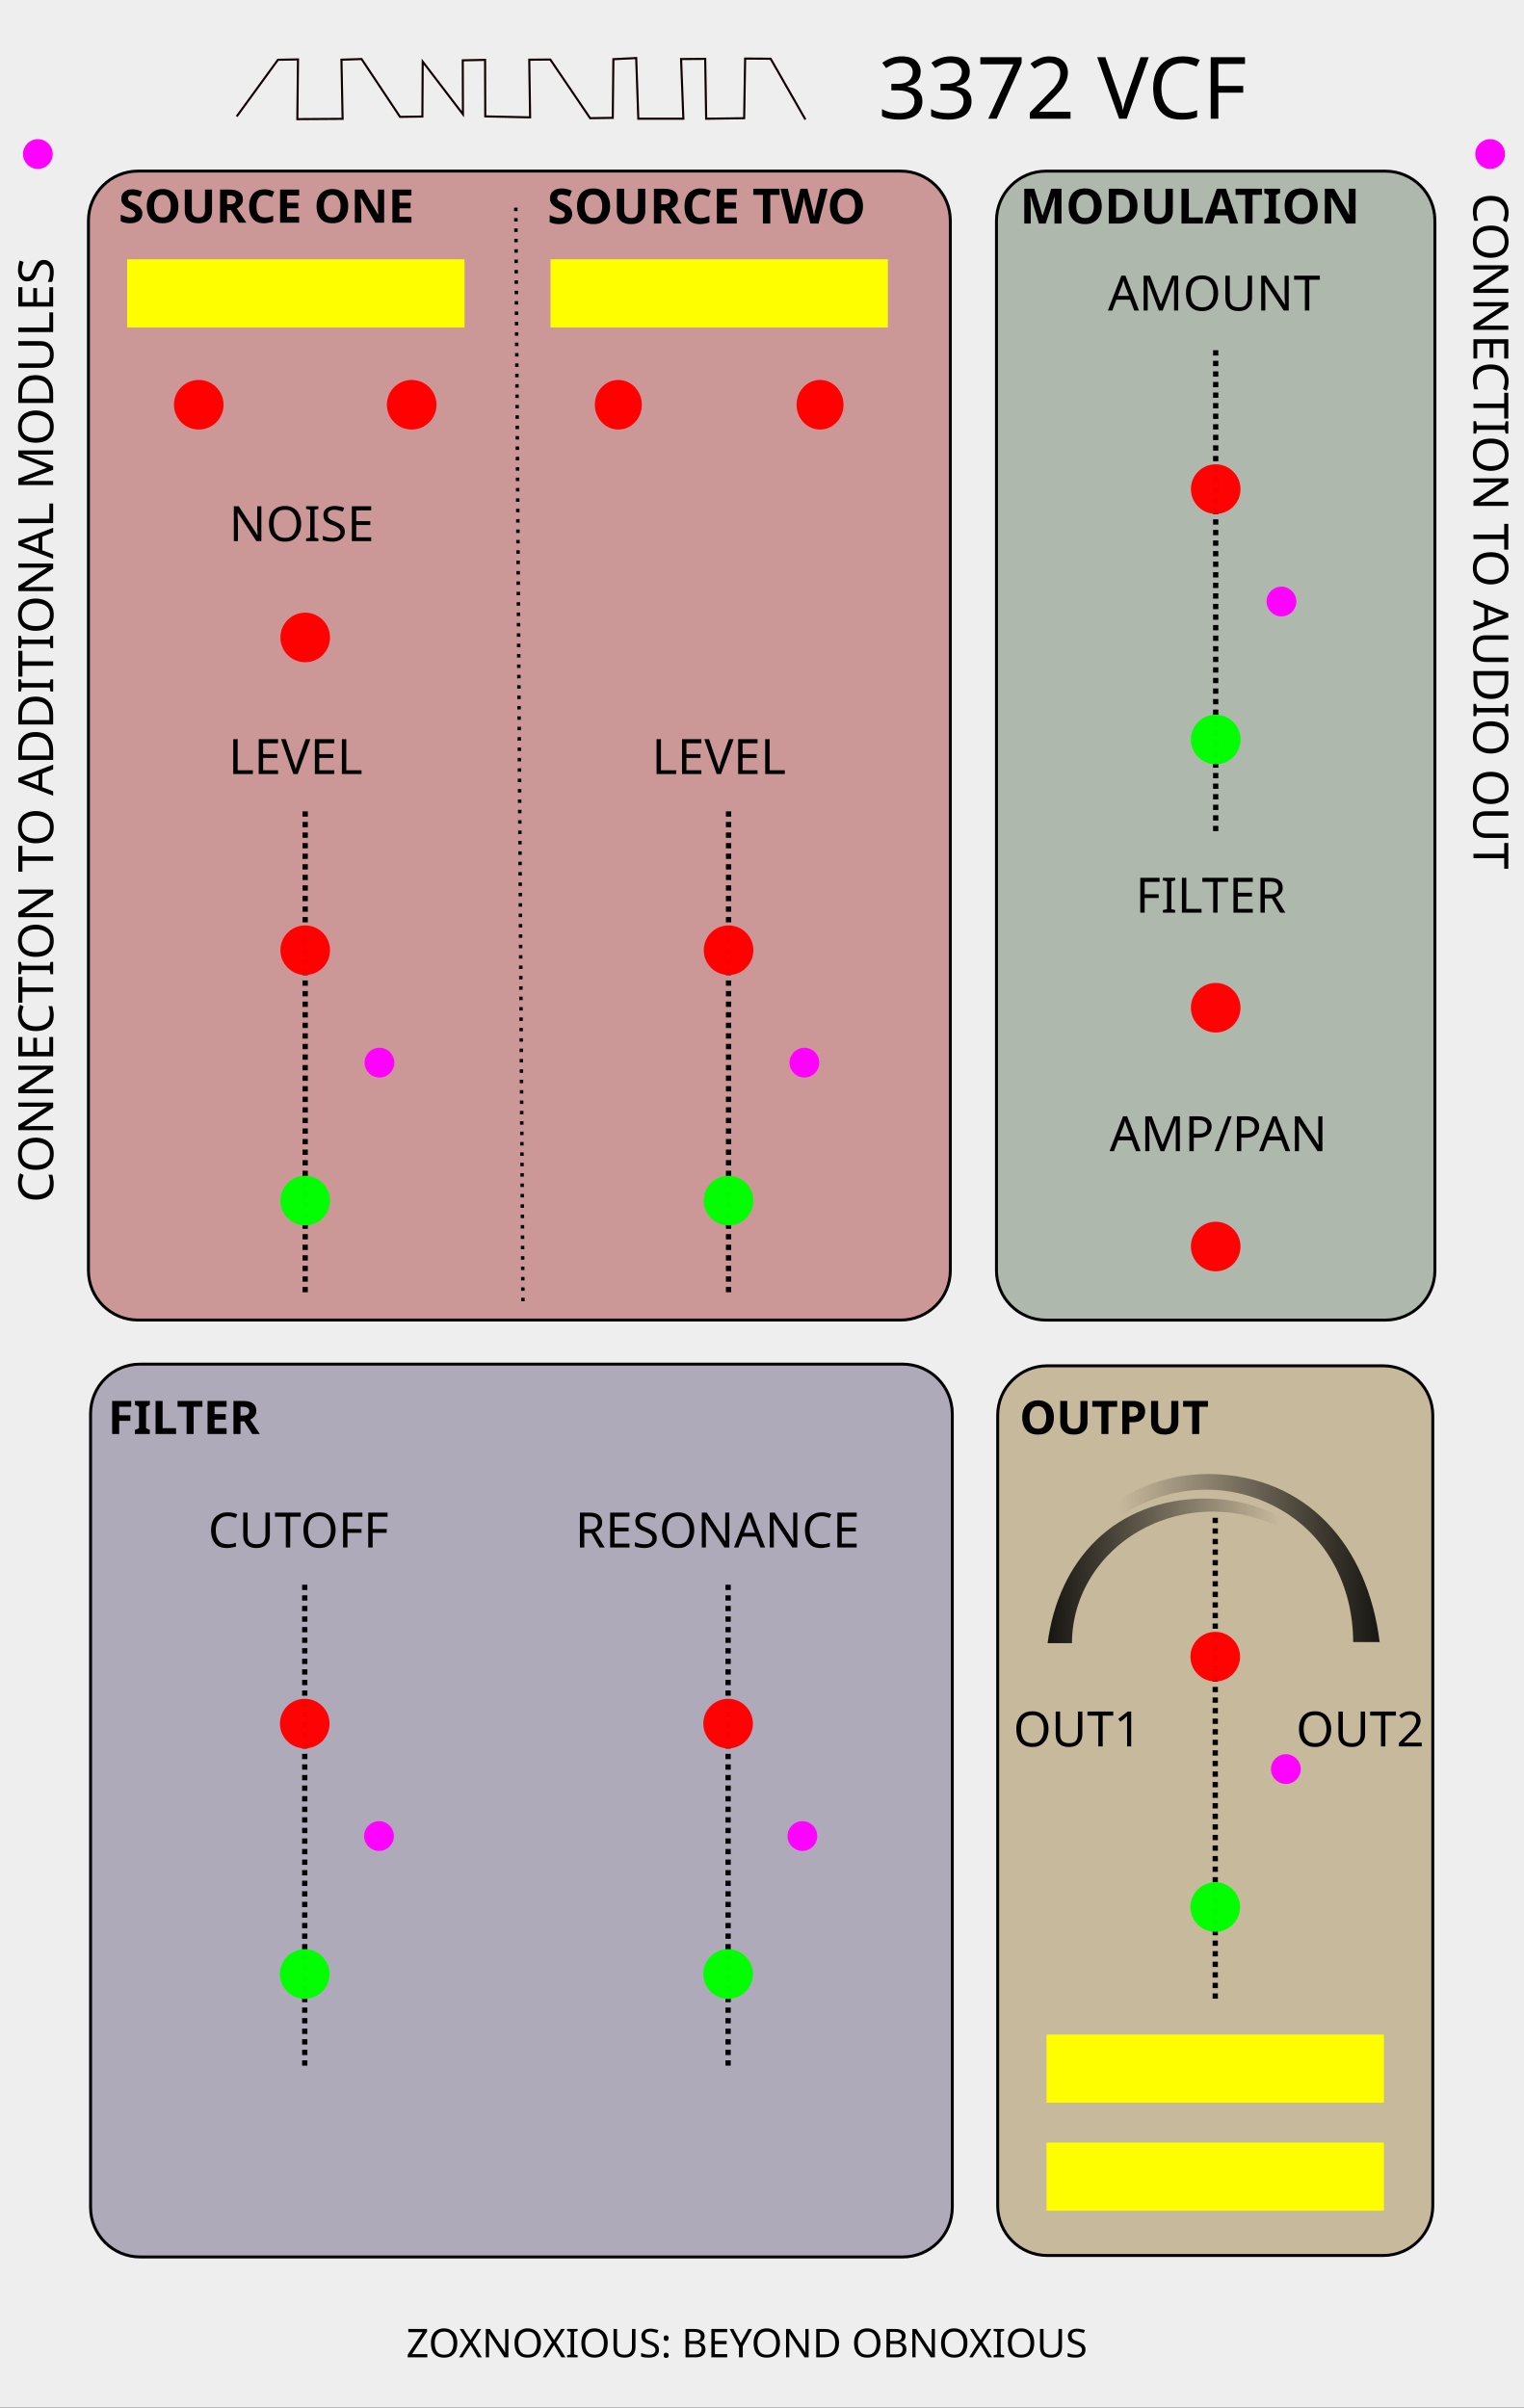
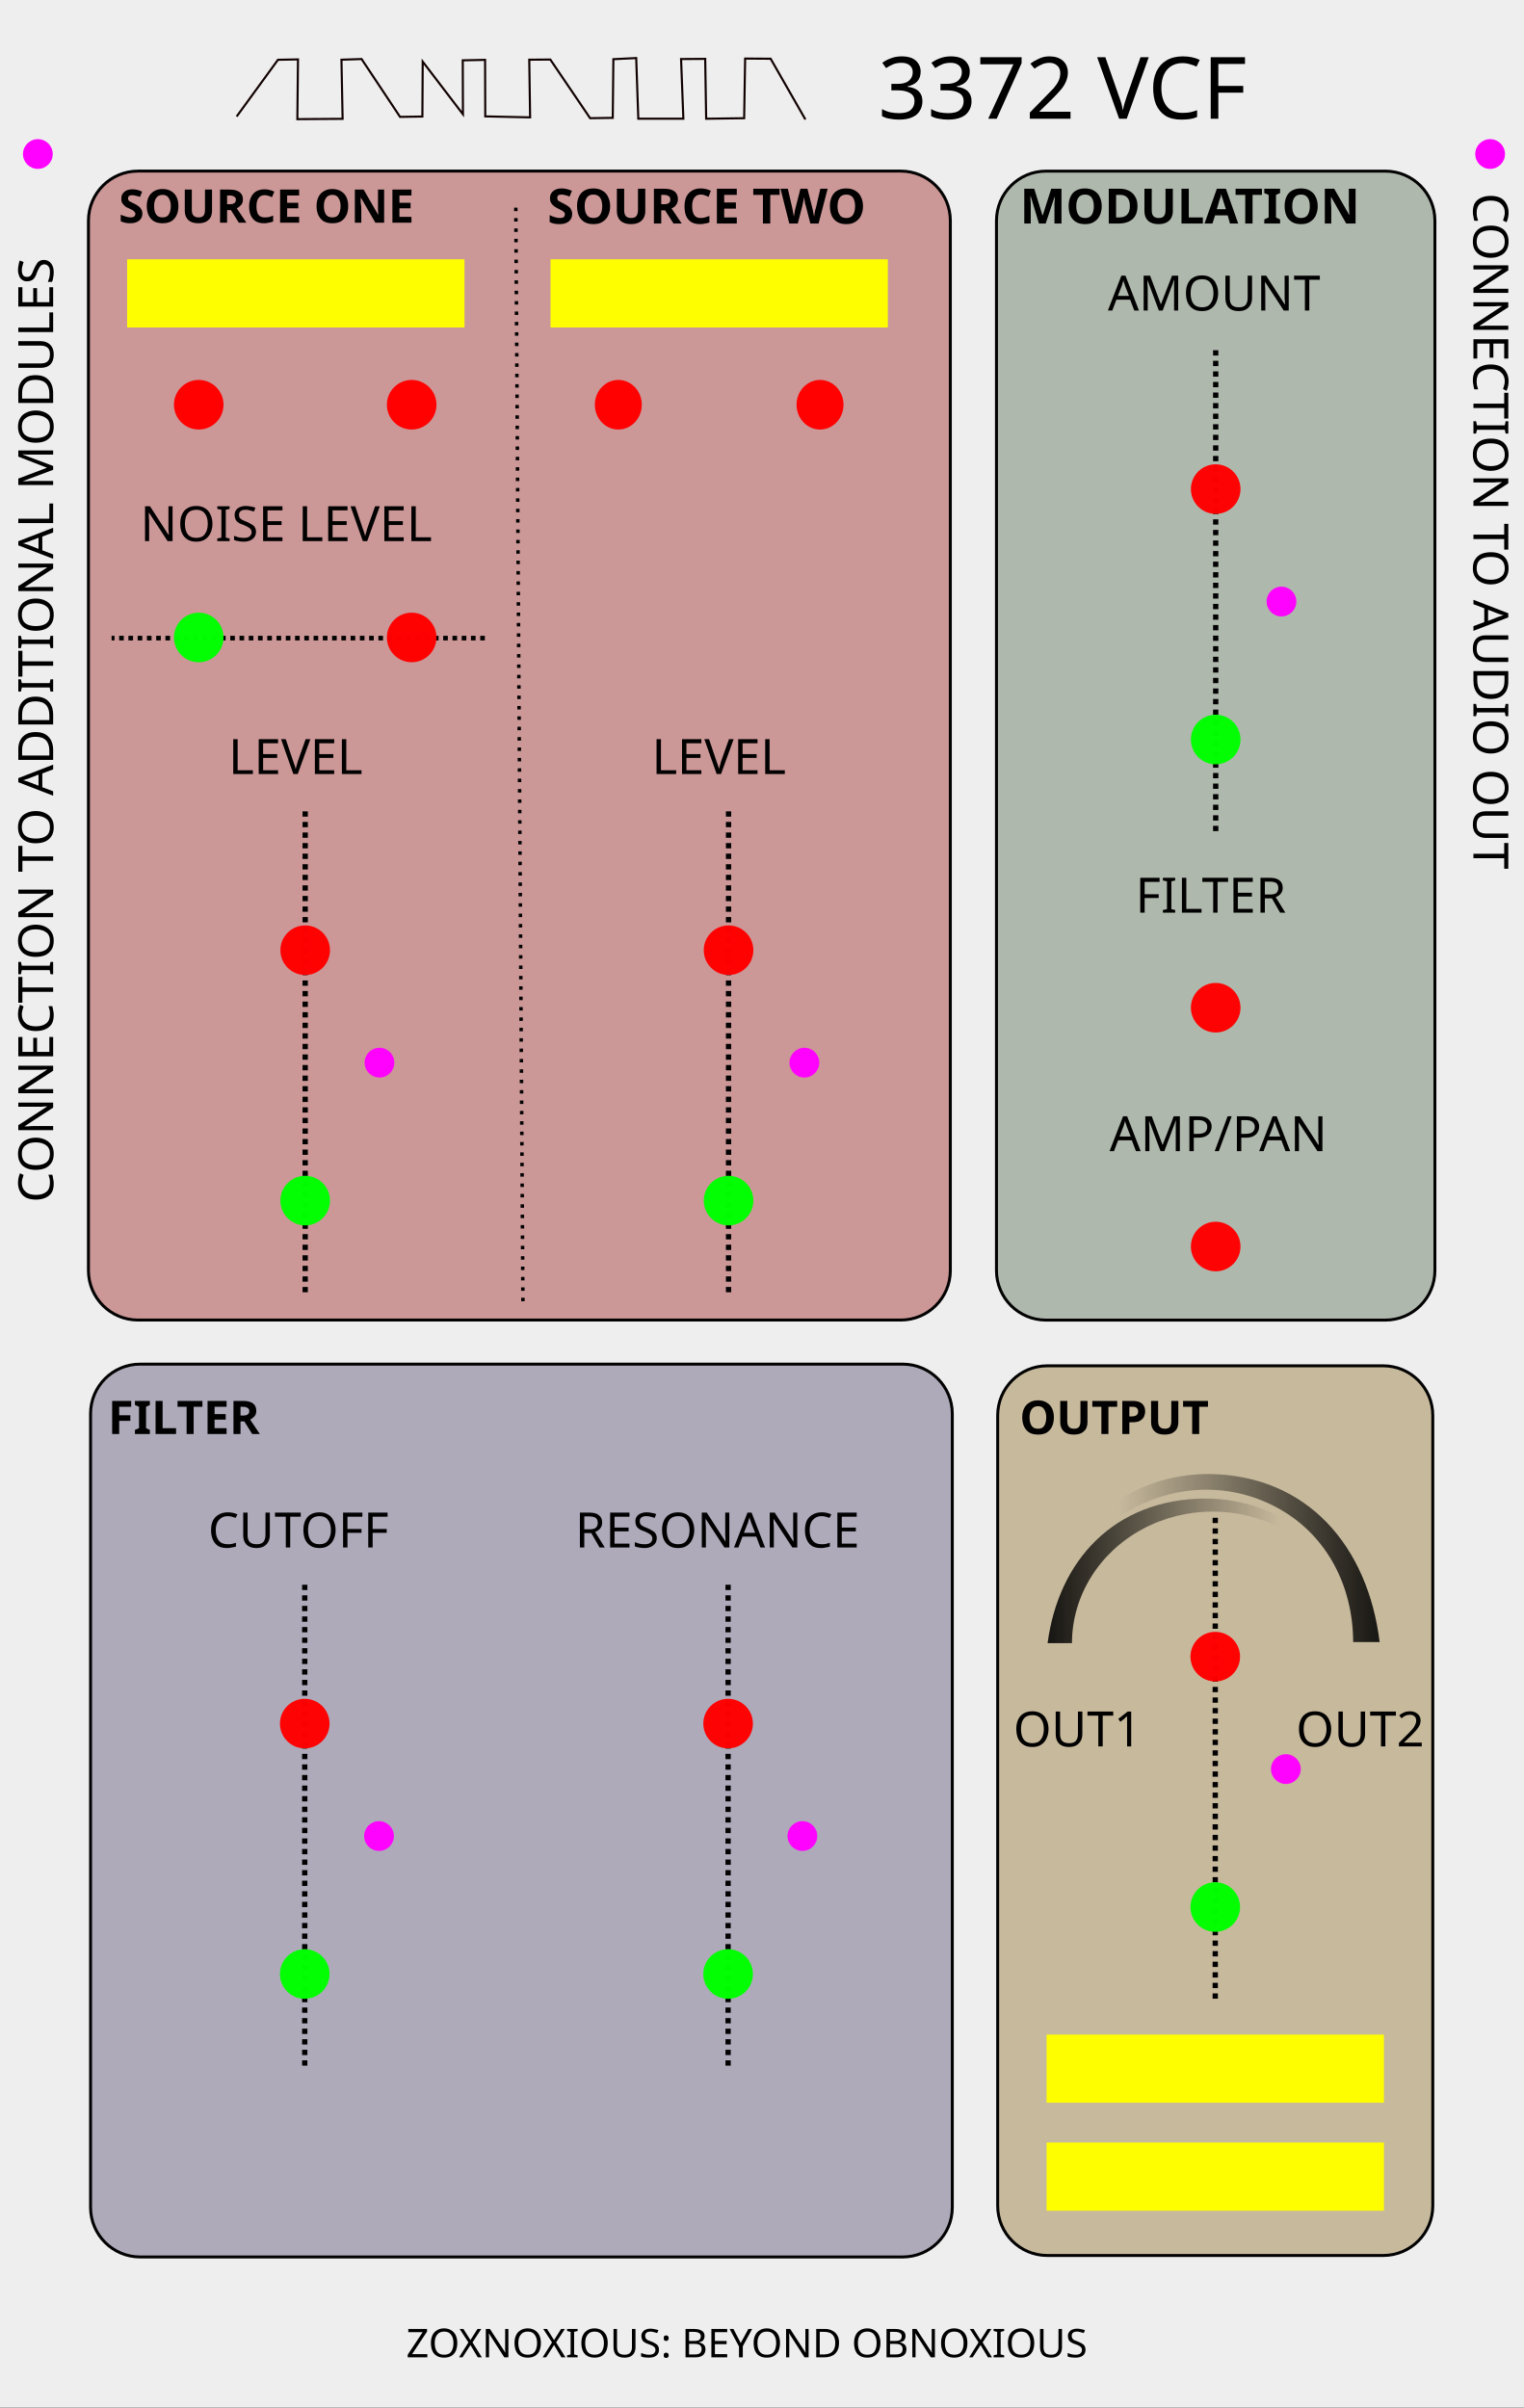
<svg xmlns="http://www.w3.org/2000/svg" xmlns:xlink="http://www.w3.org/1999/xlink" width="81.28mm" height="128.5mm" viewBox="0 0 81.28 128.5" version="1.1" id="svg26">
  <defs id="defs23">
    <linearGradient id="linearGradient19170">
      <stop style="stop-color:#000000;stop-opacity:1;" offset="0" id="stop19168" />
    </linearGradient>
    <marker style="overflow:visible" id="Arrow1Lend" refX="0" refY="0" orient="auto" viewBox="0 0 17.774 10.156" markerWidth="8.774" markerHeight="5.014" preserveAspectRatio="xMidYMid">
      <path transform="matrix(-0.8,0,0,-0.8,-10,0)" style="fill:context-stroke;fill-rule:evenodd;stroke:#000000;stroke-width:1pt;stroke-opacity:1" d="M 0,0 5,-5 -12.5,0 5,5 Z" id="path15157" />
    </marker>
    <marker style="overflow:visible" id="Tail" refX="0" refY="0" orient="auto">
      <g transform="scale(-1.2)" id="g15202">
        <path style="fill:none;fill-rule:evenodd;stroke:context-stroke;stroke-width:0.8;stroke-linecap:round" d="M -3.805,-3.959 0.544,0" id="path15190" />
        <path style="fill:none;fill-rule:evenodd;stroke:context-stroke;stroke-width:0.8;stroke-linecap:round" d="M -1.287,-3.959 3.062,0" id="path15192" />
        <path style="fill:none;fill-rule:evenodd;stroke:context-stroke;stroke-width:0.8;stroke-linecap:round" d="M 1.305,-3.959 5.654,0" id="path15194" />
        <path style="fill:none;fill-rule:evenodd;stroke:context-stroke;stroke-width:0.8;stroke-linecap:round" d="M -3.805,4.178 0.544,0.22" id="path15196" />
        <path style="fill:none;fill-rule:evenodd;stroke:context-stroke;stroke-width:0.8;stroke-linecap:round" d="M -1.287,4.178 3.062,0.22" id="path15198" />
        <path style="fill:none;fill-rule:evenodd;stroke:context-stroke;stroke-width:0.8;stroke-linecap:round" d="M 1.305,4.178 5.654,0.22" id="path15200" />
      </g>
    </marker>
    <marker style="overflow:visible" id="Arrow2Lend" refX="0" refY="0" orient="auto">
      <path transform="matrix(-1.1,0,0,-1.1,-1.1,0)" d="M 8.719,4.034 -2.207,0.016 8.719,-4.002 c -1.745,2.372 -1.735,5.617 -6e-7,8.035 z" style="fill:context-stroke;fill-rule:evenodd;stroke:context-stroke;stroke-width:0.625;stroke-linejoin:round" id="path15175" />
    </marker>
    <marker style="overflow:visible" id="marker15424" refX="0" refY="0" orient="auto">
      <path transform="matrix(0.8,0,0,0.8,10,0)" style="fill:context-stroke;fill-rule:evenodd;stroke:context-stroke;stroke-width:1pt" d="M 0,0 5,-5 -12.5,0 5,5 Z" id="path15422" />
    </marker>
    <marker style="overflow:visible" id="Arrow1Lstart" refX="0" refY="0" orient="auto">
      <path transform="matrix(0.8,0,0,0.8,10,0)" style="fill:context-stroke;fill-rule:evenodd;stroke:context-stroke;stroke-width:1pt" d="M 0,0 5,-5 -12.5,0 5,5 Z" id="path15154" />
    </marker>
    <marker style="overflow:visible" id="Arrow1Lend-2" refX="0" refY="0" orient="auto">
      <path transform="matrix(-0.8,0,0,-0.8,-10,0)" style="fill:#000000;fill-opacity:1;fill-rule:evenodd;stroke:#000000;stroke-width:1pt;stroke-opacity:1" d="M 0,0 5,-5 -12.5,0 5,5 Z" id="path15157-3" />
    </marker>
    <marker style="overflow:visible" id="Arrow1Lend-2-7" refX="0" refY="0" orient="auto">
      <path transform="matrix(-0.8,0,0,-0.8,-10,0)" style="fill:context-stroke;fill-rule:evenodd;stroke:#000000;stroke-width:1pt;stroke-opacity:1" d="M 0,0 5,-5 -12.5,0 5,5 Z" id="path15157-3-0" />
    </marker>
    <marker style="overflow:visible" id="Arrow1Lend-2-1" refX="0" refY="0" orient="auto">
      <path transform="matrix(-0.8,0,0,-0.8,-10,0)" style="fill:context-stroke;fill-rule:evenodd;stroke:#000000;stroke-width:1pt;stroke-opacity:1" d="M 0,0 5,-5 -12.5,0 5,5 Z" id="path15157-3-03" />
    </marker>
    <marker style="overflow:visible" id="Arrow1Lend-2-8" refX="0" refY="0" orient="auto" viewBox="0 0 17.774 10.156" markerWidth="17.774" markerHeight="10.156" preserveAspectRatio="xMidYMid">
      <path transform="matrix(-0.8,0,0,-0.8,-10,0)" style="fill:context-stroke;fill-rule:evenodd;stroke:#000000;stroke-width:1pt;stroke-opacity:1" d="M 0,0 5,-5 -12.5,0 5,5 Z" id="path15157-3-5" />
    </marker>
    <marker style="overflow:visible" id="Arrow1Lend-2-3" refX="0" refY="0" orient="auto" viewBox="0 0 17.774 10.156" markerWidth="17.774" markerHeight="10.156" preserveAspectRatio="xMidYMid">
      <path transform="matrix(-0.8,0,0,-0.8,-10,0)" style="fill:context-stroke;fill-rule:evenodd;stroke:#000000;stroke-width:1pt;stroke-opacity:1" d="M 0,0 5,-5 -12.5,0 5,5 Z" id="path15157-3-1" />
    </marker>
    <marker style="overflow:visible" id="Arrow1Lend-2-5" refX="0" refY="0" orient="auto">
      <path transform="matrix(-0.8,0,0,-0.8,-10,0)" style="fill:context-stroke;fill-rule:evenodd;stroke:#000000;stroke-width:1pt;stroke-opacity:1" d="M 0,0 5,-5 -12.5,0 5,5 Z" id="path15157-3-9" />
    </marker>
    <marker style="overflow:visible" id="Arrow1Lend-2-2" refX="0" refY="0" orient="auto">
      <path transform="matrix(-0.8,0,0,-0.8,-10,0)" style="fill:context-stroke;fill-rule:evenodd;stroke:#000000;stroke-width:1pt;stroke-opacity:1" d="M 0,0 5,-5 -12.5,0 5,5 Z" id="path15157-3-17" />
    </marker>
    <clipPath clipPathUnits="userSpaceOnUse" id="clipPath19745">
      <path style="display:block;opacity:0.89;fill:none;fill-opacity:1;stroke:#000000;stroke-width:0.2;stroke-miterlimit:4;stroke-dasharray:none;stroke-opacity:1;paint-order:markers fill stroke" id="path19747" />
    </clipPath>
    <clipPath clipPathUnits="userSpaceOnUse" id="clipPath20906">
      <path id="path20908" style="display:block;opacity:0.89;fill:none;stroke:#000000;stroke-width:0.11;paint-order:markers fill stroke" d="m 40.608,-31.299 c 0.085,0.742 -0.423,1.4 -1.164,1.509 -0.741,0.109 -1.466,-0.367 -1.664,-1.092 -0.197,-0.725 0.112,-1.41 0.823,-1.63 l 0.39,1.296 z" />
    </clipPath>
    <linearGradient xlink:href="#linearGradient25631" id="linearGradient25633" x1="55.918" y1="82.516" x2="116.158" y2="81.873" gradientUnits="userSpaceOnUse" gradientTransform="matrix(-0.2313024,0,0,-0.2313024,86.5735,102.6282)" />
    <linearGradient id="linearGradient25631">
      <stop style="stop-color:#000000;stop-opacity:1;" offset="0" id="stop25627" />
      <stop style="stop-color:#000000;stop-opacity:0;" offset="1" id="stop25629" />
    </linearGradient>
    <linearGradient xlink:href="#linearGradient25631" id="linearGradient25721" gradientUnits="userSpaceOnUse" gradientTransform="matrix(0.2124694,0,0,-0.199089,43.99088,100.653)" x1="55.919" y1="82.536" x2="114.679" y2="83.575" />
  </defs>
  <g id="layer3" style="display:inline">
    <rect style="display:inline;opacity:1;fill:#eeeeee;fill-opacity:1;stroke:#000000;stroke-width:0.229;paint-order:markers fill stroke" id="rect297" width="82.299" height="129.315" x="-0.269" y="-0.712" />
    <path style="display:inline;opacity:0.99;fill:#aeb7ab;fill-opacity:1;stroke:#000000;stroke-width:0.158;stroke-opacity:1" id="path12499" width="23.393" height="61.313" x="53.168" y="9.132" d="m 55.814,9.132 h 18.101 a 2.646,2.646 45 0 1 2.646,2.646 V 67.8 a 2.646,2.646 135 0 1 -2.646,2.646 H 55.814 A 2.646,2.646 45 0 1 53.168,67.8 V 11.778 a 2.646,2.646 135 0 1 2.646,-2.646 z" />
    <path style="display:inline;opacity:0.99;fill:#ada9b9;fill-opacity:1;stroke:#000000;stroke-width:0.158;stroke-dasharray:none;stroke-opacity:1" id="path13261" width="45.979" height="47.643" x="4.832" y="72.796" d="M 7.478,72.796 H 48.165 a 2.646,2.646 45 0 1 2.646,2.646 v 42.352 a 2.646,2.646 135 0 1 -2.646,2.646 H 7.478 A 2.646,2.646 45 0 1 4.832,117.793 V 75.441 a 2.646,2.646 135 0 1 2.646,-2.646 z" />
    <path style="display:inline;opacity:0.99;fill:#c7b89b;fill-opacity:1;stroke:#000000;stroke-width:0.158;stroke-dasharray:none;stroke-opacity:1" id="path13647" width="23.215" height="47.476" x="53.233" y="72.885" d="m 55.879,72.885 h 17.923 a 2.646,2.646 45 0 1 2.646,2.646 v 42.184 a 2.646,2.646 135 0 1 -2.646,2.646 H 55.879 a 2.646,2.646 45 0 1 -2.646,-2.646 V 75.531 a 2.646,2.646 135 0 1 2.646,-2.646 z" />
    <path style="display:inline;opacity:0.99;fill:#cc9696;fill-opacity:1;stroke:#000000;stroke-width:0.158;stroke-dasharray:none;stroke-opacity:1" id="path12385" width="45.987" height="61.313" x="4.719" y="9.13" d="M 7.365,9.13 H 48.06 a 2.646,2.646 45 0 1 2.646,2.646 V 67.797 A 2.646,2.646 135 0 1 48.06,70.443 H 7.365 A 2.646,2.646 45 0 1 4.719,67.797 V 11.776 A 2.646,2.646 135 0 1 7.365,9.13 Z" />
  </g>
  <g id="layer1" style="display:inline;opacity:1">
    <text xml:space="preserve" style="font-style:normal;font-variant:normal;font-weight:normal;font-stretch:normal;font-size:2.117px;line-height:1.25;font-family:'.Keyboard';-inkscape-font-specification:'.Keyboard, Normal';font-variant-ligatures:normal;font-variant-caps:normal;font-variant-numeric:normal;font-variant-east-asian:normal;display:inline;fill:#000000;fill-opacity:1;stroke:none;stroke-width:0.131" x="21.677" y="125.794" id="text23912-2">
      <tspan id="tspan1805" x="21.677" y="125.794">ZOXNOXIOUS: BEYOND OBNOXIOUS</tspan>
    </text>
    <g id="g14526" transform="translate(3.103187)">
      <path style="fill:none;fill-opacity:1;stroke:#110000;stroke-width:0.112px;stroke-linecap:butt;stroke-linejoin:miter;stroke-opacity:1" d="m 9.524,6.217 2.204,-3.027 1.068,-0.02 -0.034,3.188 2.415,-0.017 -0.061,-3.155 1.073,-0.036 2.053,3.087 1.192,-0.018 0.017,-2.931 2.147,2.81 -0.01,-2.879 1.191,-0.025 0.01,3.017 2.392,0.052 -0.045,-3.077 1.123,-0.009 2.124,3.13 1.208,-0.018 0.033,-3.131 1.218,-0.06 0.112,3.236 2.404,-8.076e-4 -0.122,-3.183 1.288,-0.009 0.051,3.195 2.027,-0.028 0.052,-3.183 1.361,0.009 1.855,3.242" id="path22502" />
      <text xml:space="preserve" style="font-style:normal;font-variant:normal;font-weight:normal;font-stretch:normal;font-size:4.586px;line-height:1.25;font-family:sans-serif;-inkscape-font-specification:'sans-serif, Normal';font-variant-ligatures:normal;font-variant-caps:normal;font-variant-numeric:normal;font-variant-east-asian:normal;display:inline;fill:#000000;fill-opacity:1;stroke:none;stroke-width:0.111" x="43.755" y="6.335" id="text23912-0">
        <tspan id="tspan10562" x="43.755" y="6.335">3372 VCF</tspan>
      </text>
    </g>
    <text xml:space="preserve" style="font-style:normal;font-variant:normal;font-weight:normal;font-stretch:normal;font-size:2.593px;line-height:1.25;font-family:sans-serif;-inkscape-font-specification:'sans-serif, Normal';font-variant-ligatures:normal;font-variant-caps:normal;font-variant-numeric:normal;font-variant-east-asian:normal;display:inline;fill:#000000;fill-opacity:1;stroke:none;stroke-width:0.093" x="-64.172" y="2.833" id="text92-2-1" transform="rotate(-90)">
      <tspan id="tspan1285" x="-64.172" y="2.833">CONNECTION TO ADDITIONAL MODULES</tspan>
    </text>
    <text xml:space="preserve" style="font-style:normal;font-variant:normal;font-weight:normal;font-stretch:normal;font-size:2.593px;line-height:1.25;font-family:sans-serif;-inkscape-font-specification:'sans-serif, Normal';font-variant-ligatures:normal;font-variant-caps:normal;font-variant-numeric:normal;font-variant-east-asian:normal;display:inline;fill:#000000;fill-opacity:1;stroke:none;stroke-width:0.093" x="10.298" y="-78.615" id="text92-2-1-3" transform="rotate(90)">
      <tspan id="tspan1314" x="10.298" y="-78.615">CONNECTION TO AUDIO OUT</tspan>
    </text>
    <text xml:space="preserve" style="font-style:normal;font-variant:normal;font-weight:bold;font-stretch:normal;font-size:2.593px;line-height:1.25;font-family:sans-serif;-inkscape-font-specification:'sans-serif, Bold';font-variant-ligatures:normal;font-variant-caps:normal;font-variant-numeric:normal;font-variant-east-asian:normal;text-align:start;writing-mode:lr-tb;text-anchor:start;display:inline;opacity:0.99;fill:#000000;fill-opacity:1;stroke:none;stroke-width:0.093" x="54.417" y="11.929" id="text12507">
      <tspan id="tspan12505" x="54.417" y="11.929">MODULATION</tspan>
    </text>
    <path style="display:inline;opacity:0.99;fill:none;stroke:#000000;stroke-width:0.282px;stroke-linecap:butt;stroke-linejoin:miter;stroke-dasharray:0.282, 0.282;stroke-dashoffset:0;stroke-opacity:1" d="M 64.865,18.69 V 44.634" id="path12445" />
    <text xml:space="preserve" style="font-style:normal;font-variant:normal;font-weight:normal;font-stretch:normal;font-size:2.593px;line-height:1.25;font-family:sans-serif;-inkscape-font-specification:'sans-serif, Normal';font-variant-ligatures:normal;font-variant-caps:normal;font-variant-numeric:normal;font-variant-east-asian:normal;text-align:start;writing-mode:lr-tb;text-anchor:start;display:inline;opacity:0.99;fill:#000000;fill-opacity:1;stroke:none;stroke-width:0.093" x="59.115" y="13.334" id="text12544">
      <tspan id="tspan12564" x="59.115" y="13.334" />
      <tspan id="tspan12566" x="59.115" y="16.574">AMOUNT</tspan>
    </text>
    <text xml:space="preserve" style="font-style:normal;font-variant:normal;font-weight:normal;font-stretch:normal;font-size:2.593px;line-height:1.25;font-family:sans-serif;-inkscape-font-specification:'sans-serif, Normal';font-variant-ligatures:normal;font-variant-caps:normal;font-variant-numeric:normal;font-variant-east-asian:normal;display:inline;opacity:0.99;fill:#000000;fill-opacity:1;stroke:none;stroke-width:0.093" x="60.591" y="48.706" id="text3638-6-08">
      <tspan id="tspan12777" x="60.591" y="48.706">FILTER</tspan>
    </text>
    <text xml:space="preserve" style="font-style:normal;font-variant:normal;font-weight:normal;font-stretch:normal;font-size:2.593px;line-height:1.25;font-family:sans-serif;-inkscape-font-specification:'sans-serif, Normal';font-variant-ligatures:normal;font-variant-caps:normal;font-variant-numeric:normal;font-variant-east-asian:normal;display:inline;opacity:0.99;fill:#000000;fill-opacity:1;stroke:none;stroke-width:0.093" x="59.203" y="61.43" id="text3638-6-08-7">
      <tspan id="tspan12877" x="59.203" y="61.43">AMP/PAN</tspan>
    </text>
    <text xml:space="preserve" style="font-style:normal;font-variant:normal;font-weight:bold;font-stretch:normal;font-size:2.469px;line-height:1.25;font-family:sans-serif;-inkscape-font-specification:'sans-serif, Bold';font-variant-ligatures:normal;font-variant-caps:normal;font-variant-numeric:normal;font-variant-east-asian:normal;display:inline;opacity:0.99;fill:#000000;fill-opacity:1;stroke:none;stroke-width:0.093" x="6.333" y="11.884" id="text32419">
      <tspan id="tspan12233" x="6.333" y="11.884">SOURCE ONE</tspan>
    </text>
    <path style="display:inline;opacity:0.99;fill:none;stroke:#000000;stroke-width:0.282px;stroke-linecap:butt;stroke-linejoin:miter;stroke-dasharray:0.282, 0.282;stroke-dashoffset:0;stroke-opacity:1" d="M 16.284,43.297 V 69.241" id="path12315" />
    <path style="display:inline;opacity:0.99;fill:none;stroke:#000000;stroke-width:0.282px;stroke-linecap:butt;stroke-linejoin:miter;stroke-dasharray:0.282, 0.282;stroke-dashoffset:0;stroke-opacity:1" d="M 38.873,43.297 V 69.241" id="path12371" />
    <text xml:space="preserve" style="font-style:normal;font-variant:normal;font-weight:normal;font-stretch:normal;font-size:2.593px;line-height:1.25;font-family:sans-serif;-inkscape-font-specification:'sans-serif, Normal';font-variant-ligatures:normal;font-variant-caps:normal;font-variant-numeric:normal;font-variant-east-asian:normal;text-align:start;writing-mode:lr-tb;text-anchor:start;display:inline;opacity:0.99;fill:#000000;fill-opacity:1;stroke:none;stroke-width:0.093" x="12.195" y="41.305" id="text12395">
      <tspan id="tspan12415" x="12.195" y="41.305">LEVEL</tspan>
    </text>
    <text xml:space="preserve" style="font-style:normal;font-variant:normal;font-weight:normal;font-stretch:normal;font-size:2.593px;line-height:1.25;font-family:sans-serif;-inkscape-font-specification:'sans-serif, Normal';font-variant-ligatures:normal;font-variant-caps:normal;font-variant-numeric:normal;font-variant-east-asian:normal;text-align:start;writing-mode:lr-tb;text-anchor:start;display:inline;opacity:0.99;fill:#000000;fill-opacity:1;stroke:none;stroke-width:0.093" x="34.783" y="41.305" id="text12419">
      <tspan id="tspan12417" x="34.783" y="41.305">LEVEL</tspan>
    </text>
-     <text xml:space="preserve" style="font-style:normal;font-variant:normal;font-weight:normal;font-stretch:normal;font-size:2.593px;line-height:1.25;font-family:sans-serif;-inkscape-font-specification:'sans-serif, Normal';font-variant-ligatures:normal;font-variant-caps:normal;font-variant-numeric:normal;font-variant-east-asian:normal;text-align:start;writing-mode:lr-tb;text-anchor:start;display:inline;opacity:0.99;fill:#000000;fill-opacity:1;stroke:none;stroke-width:0.093" x="12.226" y="28.875" id="text12423">
-       <tspan id="tspan12443" x="12.226" y="28.875">NOISE</tspan>
+     <text xml:space="preserve" style="font-style:normal;font-variant:normal;font-weight:normal;font-stretch:normal;font-size:2.593px;line-height:1.25;font-family:sans-serif;-inkscape-font-specification:'sans-serif, Normal';font-variant-ligatures:normal;font-variant-caps:normal;font-variant-numeric:normal;font-variant-east-asian:normal;text-align:start;writing-mode:lr-tb;text-anchor:start;display:inline;opacity:0.99;fill:#000000;fill-opacity:1;stroke:none;stroke-width:0.093" x="7.49" y="28.875" id="text12423">
+       <tspan id="tspan3306" x="7.49" y="28.875">NOISE LEVEL</tspan>
    </text>
    <text xml:space="preserve" style="font-style:normal;font-variant:normal;font-weight:bold;font-stretch:normal;font-size:2.593px;line-height:1.25;font-family:sans-serif;-inkscape-font-specification:'sans-serif, Bold';font-variant-ligatures:normal;font-variant-caps:normal;font-variant-numeric:normal;font-variant-east-asian:normal;text-align:start;writing-mode:lr-tb;text-anchor:start;display:inline;opacity:0.99;fill:#000000;fill-opacity:1;stroke:none;stroke-width:0.093" x="29.203" y="11.929" id="text12207">
      <tspan id="tspan12351" x="29.203" y="11.929">SOURCE TWO</tspan>
    </text>
    <path style="display:inline;opacity:0.99;fill:none;stroke:#000000;stroke-width:0.185;stroke-linecap:butt;stroke-linejoin:miter;stroke-miterlimit:4;stroke-dasharray:0.185, 0.369;stroke-dashoffset:0;stroke-opacity:1" d="m 27.522,11.083 0.381,58.621" id="path3554-4-6" />
    <path style="display:inline;opacity:0.99;fill:none;stroke:#000000;stroke-width:0.282px;stroke-linecap:butt;stroke-linejoin:miter;stroke-dasharray:0.282, 0.282;stroke-dashoffset:0;stroke-opacity:1" d="M 16.26,84.568 V 110.511" id="path13379" />
    <text xml:space="preserve" style="font-style:normal;font-variant:normal;font-weight:normal;font-stretch:normal;font-size:2.593px;line-height:1.25;font-family:sans-serif;-inkscape-font-specification:'sans-serif, Normal';font-variant-ligatures:normal;font-variant-caps:normal;font-variant-numeric:normal;font-variant-east-asian:normal;text-align:start;writing-mode:lr-tb;text-anchor:start;display:inline;opacity:0.99;fill:#000000;fill-opacity:1;stroke:none;stroke-width:0.093" x="11.105" y="82.576" id="text13383">
      <tspan id="tspan13592" x="11.105" y="82.576">CUTOFF</tspan>
    </text>
    <text xml:space="preserve" style="font-style:normal;font-variant:normal;font-weight:bold;font-stretch:normal;font-size:2.469px;line-height:1.25;font-family:sans-serif;-inkscape-font-specification:'sans-serif, Bold';font-variant-ligatures:normal;font-variant-caps:normal;font-variant-numeric:normal;font-variant-east-asian:normal;display:inline;opacity:0.99;fill:#000000;fill-opacity:1;stroke:none;stroke-width:0.093" x="5.766" y="76.525" id="text13265">
      <tspan id="tspan13377" x="5.766" y="76.525">FILTER</tspan>
    </text>
    <path style="display:inline;opacity:0.99;fill:none;stroke:#000000;stroke-width:0.282px;stroke-linecap:butt;stroke-linejoin:miter;stroke-dasharray:0.282, 0.282;stroke-dashoffset:0;stroke-opacity:1" d="M 38.849,84.568 V 110.511" id="path13594" />
    <text xml:space="preserve" style="font-style:normal;font-variant:normal;font-weight:normal;font-stretch:normal;font-size:2.593px;line-height:1.25;font-family:sans-serif;-inkscape-font-specification:'sans-serif, Normal';font-variant-ligatures:normal;font-variant-caps:normal;font-variant-numeric:normal;font-variant-east-asian:normal;text-align:start;writing-mode:lr-tb;text-anchor:start;display:inline;opacity:0.99;fill:#000000;fill-opacity:1;stroke:none;stroke-width:0.093" x="30.691" y="82.576" id="text13598">
      <tspan id="tspan13641" x="30.691" y="82.576">RESONANCE</tspan>
    </text>
    <text xml:space="preserve" style="font-style:normal;font-variant:normal;font-weight:bold;font-stretch:normal;font-size:2.469px;line-height:1.25;font-family:sans-serif;-inkscape-font-specification:'sans-serif, Bold';font-variant-ligatures:normal;font-variant-caps:normal;font-variant-numeric:normal;font-variant-east-asian:normal;display:inline;opacity:0.99;fill:#000000;fill-opacity:1;stroke:none;stroke-width:0.093" x="54.404" y="76.525" id="text13909">
      <tspan id="tspan28369" x="54.404" y="76.525">OUTPUT</tspan>
    </text>
    <text xml:space="preserve" style="font-style:normal;font-variant:normal;font-weight:normal;font-stretch:normal;font-size:2.593px;line-height:1.25;font-family:sans-serif;-inkscape-font-specification:'sans-serif, Normal';font-variant-ligatures:normal;font-variant-caps:normal;font-variant-numeric:normal;font-variant-east-asian:normal;text-align:start;writing-mode:lr-tb;text-anchor:start;display:inline;opacity:0.99;fill:#000000;fill-opacity:1;stroke:none;stroke-width:0.093" x="54.072" y="93.193" id="text14927">
      <tspan id="tspan27990" x="54.072" y="93.193">OUT1</tspan>
    </text>
    <g id="g11320" transform="translate(0,-0.3954815)" style="display:inline;opacity:0.99">
      <path id="path21940" style="opacity:0.89;fill:url(#linearGradient25633);fill-opacity:1;stroke:none;stroke-width:0.046;stroke-miterlimit:4;stroke-dasharray:none;stroke-opacity:1;paint-order:markers fill stroke" d="m 73.614,88.031 -6.94e-4,-0.009 h -6.94e-4 c 4.62e-4,0.003 9.25e-4,0.006 0.001,0.009 z m -0.001,-0.009 c -0.63,-5.103 -3.84,-8.913 -9.122,-8.968 -4.967,-0.002 -8.701,3.846 -8.627,8.957 h 0.002 c 0.19,-0.966 0.312,-1.246 0.546,-2.201 0.437,-1.784 1.864,-3.786 3.832,-4.796 2.527,-1.459 5.563,-1.515 8.09,-0.056 2.524,1.457 3.861,4.15 3.865,7.064 z" />
      <path id="path25719" style="opacity:0.89;fill:url(#linearGradient25721);fill-opacity:1;stroke:none;stroke-width:0.041;stroke-miterlimit:4;stroke-dasharray:none;stroke-opacity:1;paint-order:markers fill stroke" d="m 55.895,88.089 a 8.802,8.248 0 0 1 6.25e-4,-0.008 h 6.24e-4 c -4.16e-4,0.003 -8.56e-4,0.005 -0.001,0.008 z m 0.001,-0.008 c 0.579,-4.392 3.528,-7.672 8.379,-7.719 4.563,-0.002 7.993,3.31 7.925,7.71 h -0.001 a 7.502,7.03 0 0 0 -3.75,-6.071 7.502,7.03 0 0 0 -7.502,0 7.502,7.03 0 0 0 -3.751,6.08 z" />
    </g>
    <text xml:space="preserve" style="font-style:normal;font-variant:normal;font-weight:normal;font-stretch:normal;font-size:2.593px;line-height:1.25;font-family:sans-serif;-inkscape-font-specification:'sans-serif, Normal';font-variant-ligatures:normal;font-variant-caps:normal;font-variant-numeric:normal;font-variant-east-asian:normal;text-align:start;writing-mode:lr-tb;text-anchor:start;display:inline;opacity:0.99;fill:#000000;fill-opacity:1;stroke:none;stroke-width:0.093" x="69.151" y="93.193" id="text27994">
      <tspan id="tspan28014" x="69.151" y="93.193">OUT2</tspan>
    </text>
    <path style="display:inline;opacity:0.99;fill:none;stroke:#000000;stroke-width:0.282px;stroke-linecap:butt;stroke-linejoin:miter;stroke-dasharray:0.282, 0.282;stroke-dashoffset:0;stroke-opacity:1" d="M 64.841,80.995 V 106.939" id="path13899" />
+     <path style="display:inline;opacity:0.99;fill:none;stroke:#000000;stroke-width:0.247px;stroke-linecap:butt;stroke-linejoin:miter;stroke-dasharray:0.247, 0.247;stroke-dashoffset:0;stroke-opacity:1" d="M 25.87,34.052 H 5.954" id="path3321" />
  </g>
  <g id="layer2" style="display:inline;opacity:0.99">
    <circle id="b9452edd-6f79-47c8-a395-da97cf0e28c9-8" data-name="RGreen1#RedLight" cx="2.02" cy="8.219" r="0.794" style="display:inline;fill:#ff00ff;stroke-width:0.265" />
    <circle id="circle1254" data-name="RGreen1#RedLight" cx="79.507" cy="8.219" r="0.794" style="display:inline;fill:#ff00ff;stroke-width:0.265" />
    <rect id="rect11484" data-name="Screen" y="13.838" width="18" height="3.637" x="6.784" style="display:inline;fill:#ffff00;stroke-width:0.071" />
    <circle id="circle11486" data-name="Tempo#RoundLargeBlackKnob" cx="10.604" cy="21.598" r="1.323" style="display:inline;fill:#ff0000;stroke-width:0.265" />
    <circle id="circle11488" data-name="Tempo#RoundLargeBlackKnob" cx="21.965" cy="21.598" r="1.323" style="display:inline;fill:#ff0000;stroke-width:0.265" />
    <rect id="rect12209" data-name="Screen" y="13.838" width="18" height="3.637" x="29.373" style="display:inline;fill:#ffff00;stroke-width:0.071" />
    <ellipse id="circle12211" data-name="Tempo#RoundLargeBlackKnob" cx="32.991" cy="21.598" style="display:inline;fill:#ff0000;stroke-width:0.258" rx="1.253" ry="1.323" />
    <ellipse id="circle12213" data-name="Tempo#RoundLargeBlackKnob" cx="43.754" cy="21.598" style="display:inline;fill:#ff0000;stroke-width:0.258" rx="1.253" ry="1.323" />
    <circle id="circle12317" data-name="In03#PJ301MPort" cx="16.284" cy="64.069" r="1.323" style="display:inline;opacity:0.99;fill:#00ff00;stroke-width:0.265" />
    <circle id="circle12319" data-name="Tempo#RoundLargeBlackKnob" cx="16.284" cy="50.707" r="1.323" style="display:inline;opacity:0.99;fill:#ff0000;stroke-width:0.265" />
    <circle id="circle12321" data-name="RGreen1#RedLight" cx="20.247" cy="56.707" r="0.794" style="display:inline;opacity:0.99;fill:#ff00ff;stroke-width:0.265" />
    <circle id="circle12373" data-name="In03#PJ301MPort" cx="38.873" cy="64.069" r="1.323" style="display:inline;opacity:0.99;fill:#00ff00;stroke-width:0.265" />
    <circle id="circle12375" data-name="Tempo#RoundLargeBlackKnob" cx="38.873" cy="50.707" r="1.323" style="display:inline;opacity:0.99;fill:#ff0000;stroke-width:0.265" />
    <circle id="circle12377" data-name="RGreen1#RedLight" cx="42.919" cy="56.707" r="0.794" style="display:inline;opacity:0.99;fill:#ff00ff;stroke-width:0.265" />
-     <circle id="circle12391" data-name="Tempo#RoundLargeBlackKnob" cx="16.284" cy="34.017" r="1.323" style="display:inline;opacity:0.99;fill:#ff0000;stroke-width:0.265" />
    <circle id="b903da6b-121c-4663-8772-b399a6eccb9e-97-9-5-2-3-9-2-5" data-name="Tempo#RoundLargeBlackKnob" cx="64.865" cy="66.519" r="1.323" style="display:inline;opacity:0.99;fill:#ff0000;stroke-width:0.265" />
    <circle id="b903da6b-121c-4663-8772-b399a6eccb9e-97-9-5-2-3-9-2-5-1" data-name="Tempo#RoundLargeBlackKnob" cx="64.865" cy="53.776" r="1.323" style="display:inline;opacity:0.99;fill:#ff0000;stroke-width:0.265" />
    <circle id="circle12451" data-name="In03#PJ301MPort" cx="64.865" cy="39.463" r="1.323" style="display:inline;opacity:0.99;fill:#00ff00;stroke-width:0.265" />
    <circle id="circle12453" data-name="Tempo#RoundLargeBlackKnob" cx="64.865" cy="26.1" r="1.323" style="display:inline;opacity:0.99;fill:#ff0000;stroke-width:0.265" />
    <circle id="circle12455" data-name="RGreen1#RedLight" cx="68.374" cy="32.1" r="0.794" style="display:inline;opacity:0.99;fill:#ff00ff;stroke-width:0.265" />
    <circle id="circle13385" data-name="In03#PJ301MPort" cx="16.26" cy="105.34" r="1.323" style="display:inline;opacity:0.99;fill:#00ff00;stroke-width:0.265" />
    <circle id="circle13387" data-name="Tempo#RoundLargeBlackKnob" cx="16.26" cy="91.978" r="1.323" style="display:inline;opacity:0.99;fill:#ff0000;stroke-width:0.265" />
    <circle id="circle13389" data-name="RGreen1#RedLight" cx="20.223" cy="97.978" r="0.794" style="display:inline;opacity:0.99;fill:#ff00ff;stroke-width:0.265" />
    <circle id="circle13600" data-name="In03#PJ301MPort" cx="38.849" cy="105.34" r="1.323" style="display:inline;opacity:0.99;fill:#00ff00;stroke-width:0.265" />
    <circle id="circle13602" data-name="Tempo#RoundLargeBlackKnob" cx="38.849" cy="91.978" r="1.323" style="display:inline;opacity:0.99;fill:#ff0000;stroke-width:0.265" />
    <circle id="circle13604" data-name="RGreen1#RedLight" cx="42.812" cy="97.978" r="0.794" style="display:inline;opacity:0.99;fill:#ff00ff;stroke-width:0.265" />
    <circle id="circle13901" data-name="In03#PJ301MPort" cx="64.841" cy="101.767" r="1.323" style="display:inline;opacity:0.99;fill:#00ff00;stroke-width:0.265" />
    <circle id="circle13903" data-name="Tempo#RoundLargeBlackKnob" cx="64.841" cy="88.405" r="1.323" style="display:inline;opacity:0.99;fill:#ff0000;stroke-width:0.265" />
    <circle id="circle13905" data-name="RGreen1#RedLight" cx="68.609" cy="94.405" r="0.794" style="display:inline;opacity:0.99;fill:#ff00ff;stroke-width:0.265" />
    <rect id="rect13931" data-name="Screen" y="108.573" width="18" height="3.636" x="55.841" style="display:inline;fill:#ffff00;stroke-width:0.071" />
    <rect id="rect13933" data-name="Screen" y="114.334" width="18" height="3.636" x="55.841" style="display:inline;fill:#ffff00;stroke-width:0.071" />
    <path style="opacity:0.89;fill:none;stroke:none;stroke-width:0.087;paint-order:markers fill stroke" id="path21766" d="m 58.702,83.525 a 1.315,1.047 0 0 1 -1.665,-0.641 1.315,1.047 0 0 1 0.787,-1.332" />
+     <circle id="circle12391" data-name="Tempo#RoundLargeBlackKnob" cx="21.965" cy="34.017" r="1.323" style="display:inline;opacity:0.99;fill:#ff0000;stroke-width:0.265" />
+     <circle id="circle2168" data-name="In03#PJ301MPort" cx="10.604" cy="34.017" r="1.323" style="display:inline;opacity:0.99;fill:#00ff00;stroke-width:0.265" />
  </g>
</svg>
